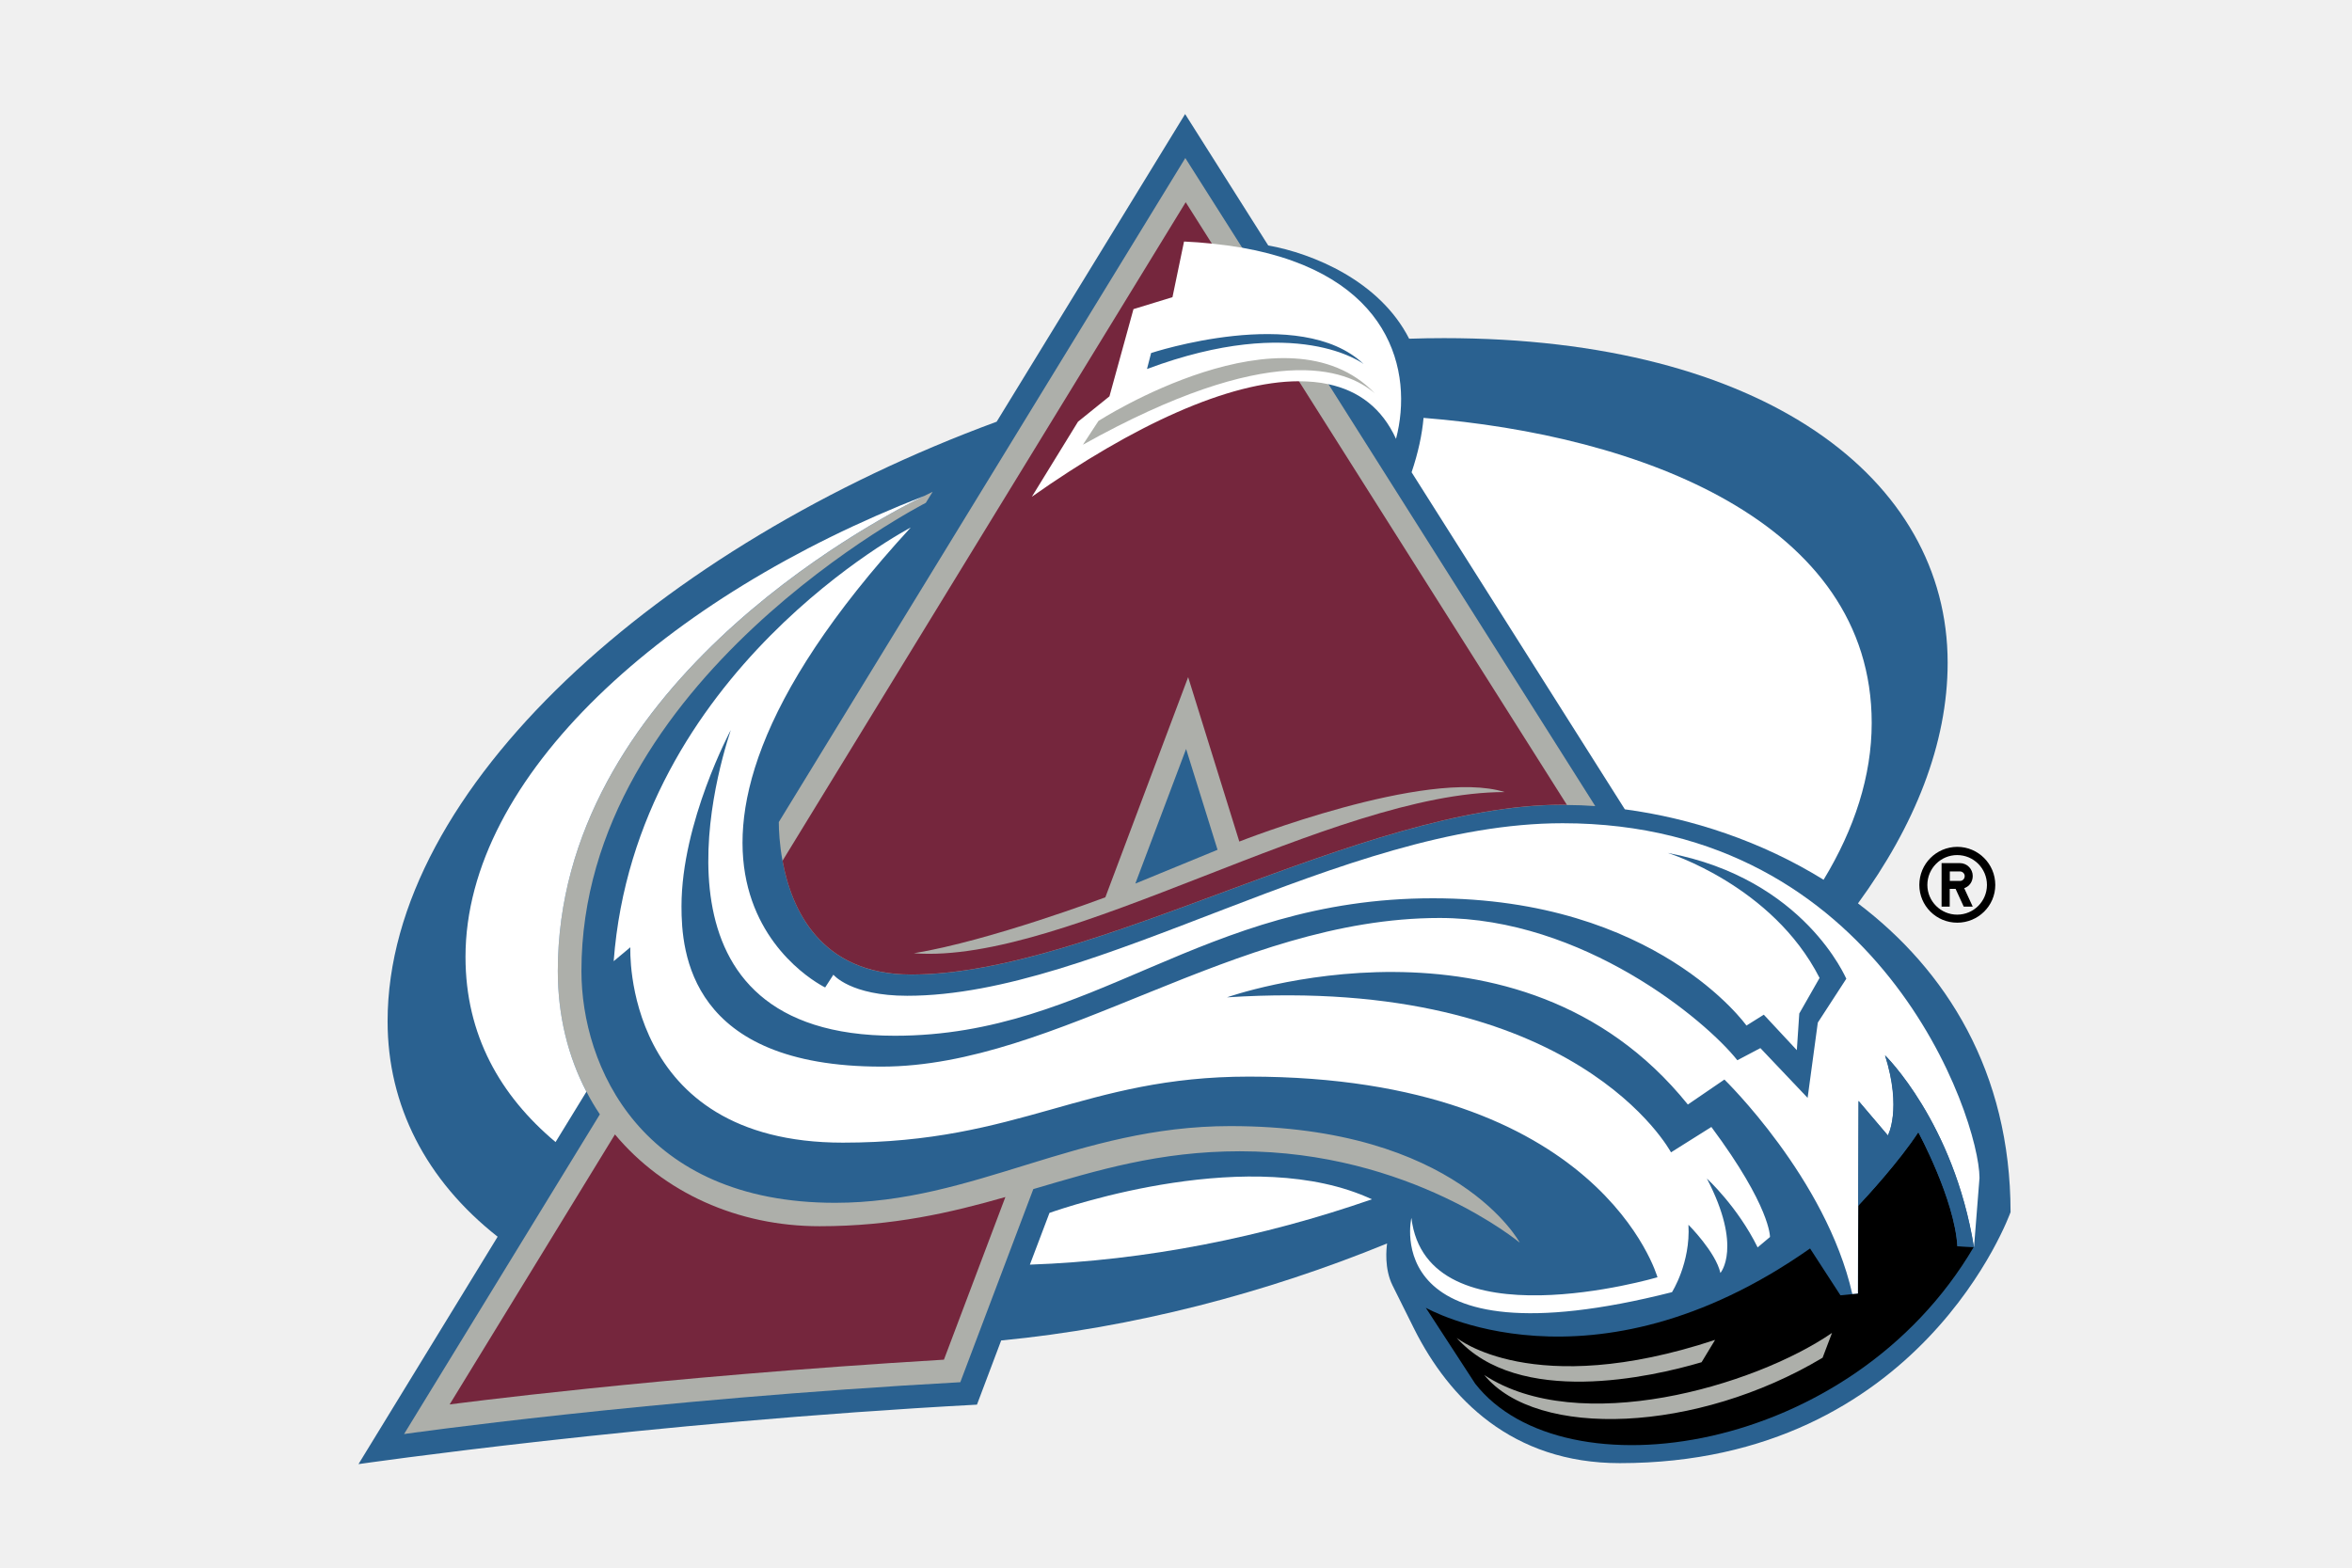
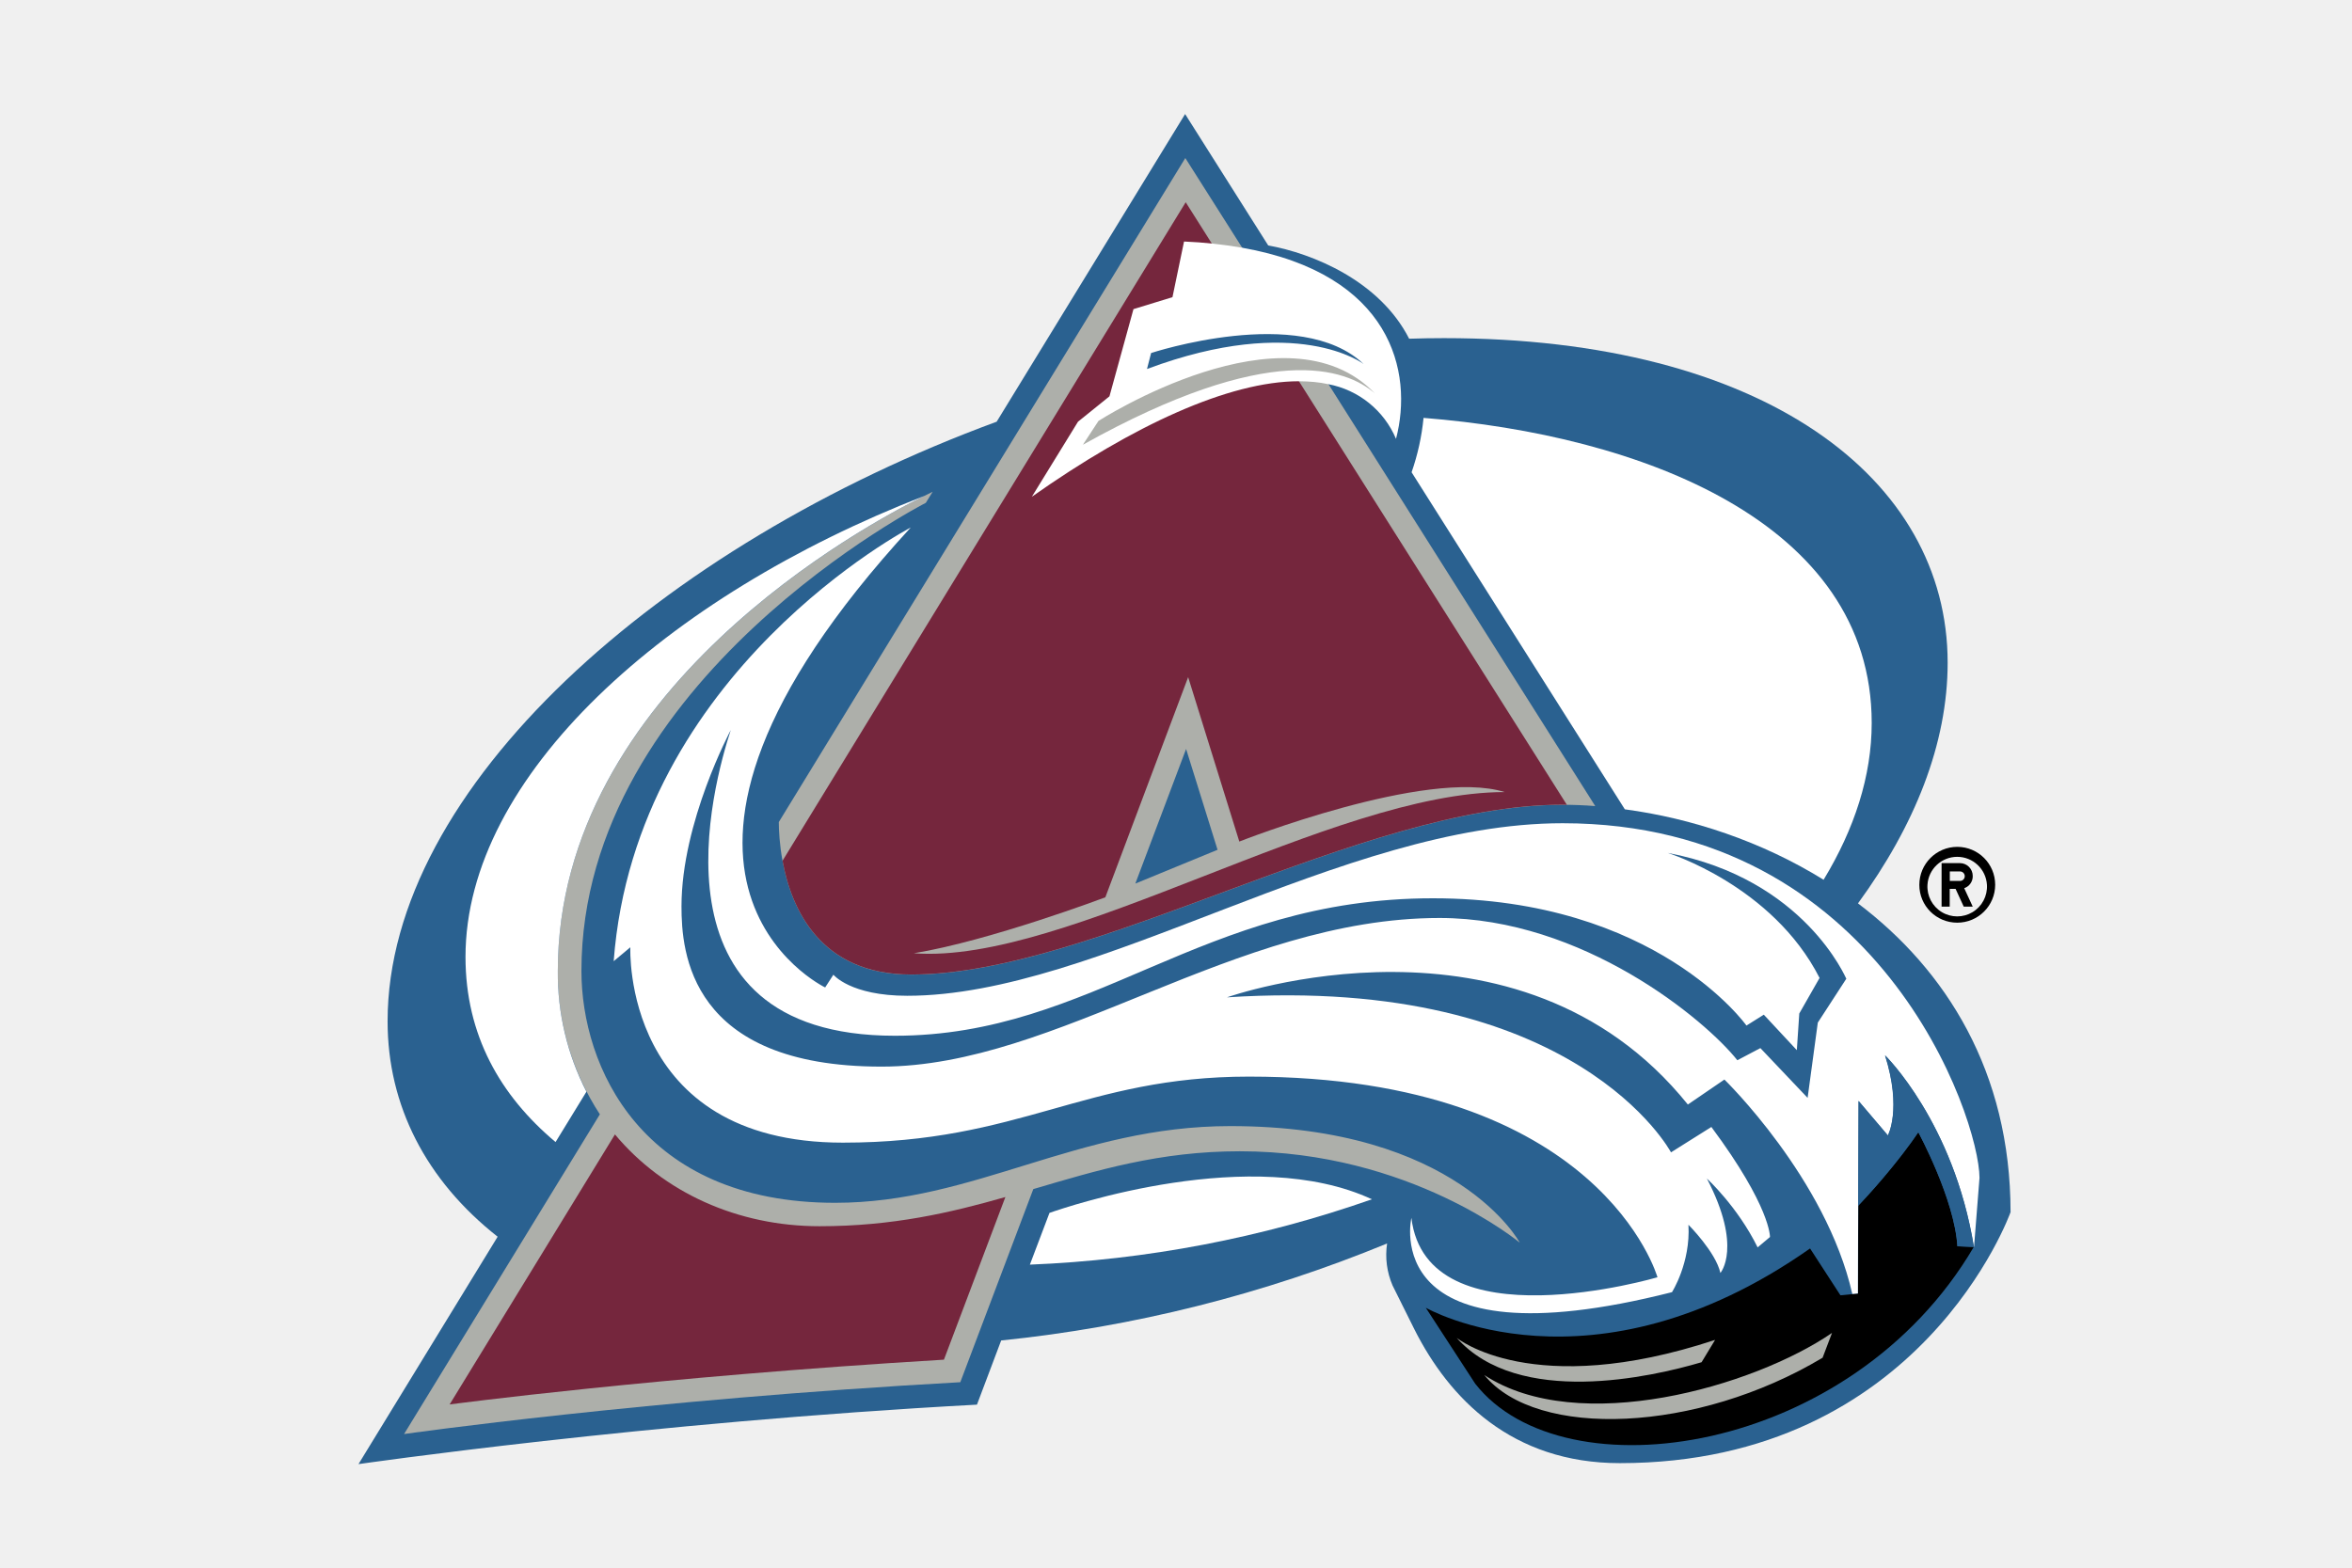
<svg xmlns="http://www.w3.org/2000/svg" viewBox="0 0 24 16">
-   <path d="M19.585,9.032c0,0.212,0.172,0.385,0.387,0.385c0.213,0,0.388-0.171,0.388-0.385c0-0.215-0.174-0.389-0.388-0.389 C19.757,8.644,19.585,8.817,19.585,9.032z M20.275,9.032c0,0.166-0.135,0.303-0.304,0.303c-0.168,0-0.304-0.137-0.304-0.303 c0-0.169,0.136-0.305,0.304-0.305S20.275,8.863,20.275,9.032z" />
-   <path d="M19.812,9.253h0.083V9.072h0.06l0.083,0.181h0.092l-0.087-0.188C20.095,9.047,20.13,9,20.13,8.94 c0-0.071-0.058-0.131-0.131-0.131h-0.187C19.812,8.809,19.812,9.253,19.812,9.253z M19.896,8.894H20 c0.025,0,0.048,0.021,0.048,0.047c0,0.028-0.021,0.05-0.048,0.05h-0.104V8.894z" />
-   <path d="M18.959,9.22c0.58-0.794,0.915-1.63,0.915-2.456c0-1.883-1.877-3.313-5.139-3.313 c-0.118,0-0.237,0.002-0.356,0.006c-0.301-0.592-0.984-0.87-1.438-0.952l-0.848-1.341l-1.923,3.14 c-3.435,1.264-6.215,3.736-6.215,6.12c0,0.857,0.391,1.622,1.123,2.198l-1.42,2.321c0,0,2.934-0.426,6.311-0.607l0.247-0.655 c1.344-0.13,2.694-0.481,3.938-0.99c-0.007,0.052-0.03,0.256,0.056,0.429l0.222,0.446c0.355,0.706,0.995,1.367,2.097,1.367 c3.078,0,3.987-2.562,3.987-2.562C20.515,10.938,19.858,9.9,18.959,9.22z" fill="#2a6190" />
+   <path d="M19.585 9.032c0 .212.172.385.387.385a.386.386 0 1 0 0-.774.388.388 0 0 0-.387.389zm.69 0a.304.304 0 1 1-.607-.001.304.304 0 0 1 .607.001z" />
+   <path d="M19.812 9.253h.083v-.181h.06l.083.181h.092l-.087-.188a.128.128 0 0 0 .087-.125.131.131 0 0 0-.131-.131h-.187v.444zm.084-.359H20a.048.048 0 0 1 0 .097h-.104v-.097z" />
+   <path d="M18.959 9.22c.58-.794.915-1.63.915-2.456 0-1.883-1.877-3.313-5.139-3.313-.118 0-.237.002-.356.006-.301-.592-.984-.87-1.438-.952l-.848-1.341-1.923 3.14c-3.435 1.264-6.215 3.736-6.215 6.12 0 .857.391 1.622 1.123 2.198l-1.42 2.321s2.934-.426 6.311-.607l.247-.655a14.096 14.096 0 0 0 3.938-.99.788.788 0 0 0 .056.429l.222.446c.355.706.995 1.367 2.097 1.367 3.078 0 3.987-2.562 3.987-2.562-.001-1.433-.658-2.471-1.557-3.151z" fill="#2a6190" />
  <g fill="#adafaa">
-     <path d="M12.554,11.493c-1.563,0-2.609,0.783-4.032,0.783c-1.981,0-2.589-1.398-2.589-2.366 c0-2.981,3.514-4.778,3.514-4.778l0.07-0.113C9.505,5.024,9.476,5.039,9.43,5.062C8.847,5.349,5.692,7.036,5.692,9.91 c0,0.46,0.106,0.876,0.292,1.231c0.041,0.08,0.088,0.159,0.137,0.232l-1.998,3.263c0,0,2.464-0.352,5.676-0.529l0.745-1.971 c0.652-0.192,1.288-0.386,2.108-0.386c1.739,0,2.856,0.933,2.856,0.933S14.872,11.493,12.554,11.493z" />
-     <path d="M12.674,2.526l-0.579-0.913L7.947,8.39c0,0.081,0.007,0.228,0.038,0.396 c0.088,0.481,0.376,1.161,1.313,1.161c1.875,0,4.584-1.733,6.646-1.733c0.015,0,0.029,0,0.045,0.002 c0.094,0,0.191,0.004,0.289,0.011L12.674,2.526z" />
+     <path d="M12.554 11.493c-1.563 0-2.609.783-4.032.783-1.981 0-2.589-1.398-2.589-2.366 0-2.981 3.514-4.778 3.514-4.778l.07-.113-.087.043c-.583.287-3.738 1.974-3.738 4.848a2.635 2.635 0 0 0 .429 1.463l-1.998 3.263s2.464-.352 5.676-.529l.745-1.971c.652-.192 1.288-.386 2.108-.386 1.739 0 2.856.933 2.856.933s-.636-1.19-2.954-1.19z" />
+     <path d="M12.674 2.526l-.579-.913L7.947 8.39c0 .081.007.228.038.396.088.481.376 1.161 1.313 1.161 1.875 0 4.584-1.733 6.646-1.733a4.075 4.075 0 0 1 .334.013l-3.604-5.701z" />
  </g>
-   <g fill="#75263d">
-     <path d="M12.099 2.064L7.985 8.785c.088.481.376 1.161 1.313 1.161 1.875 0 4.584-1.733 6.646-1.733.015 0 .029 0 .045.002L12.099 2.064M6.275 11.578l-1.687 2.756c0 0 2.101-.281 5.044-.457l.627-1.66c-.559.16-1.15.298-1.896.298C7.526 12.515 6.769 12.17 6.275 11.578z" />
-   </g>
-   <path d="M19.974,12.72c-0.029-0.483-0.399-1.164-0.399-1.164c-0.196,0.299-0.518,0.649-0.613,0.75l-0.002,0.896l-0.058,0.006 L18.78,13.22l-0.31-0.478c-2.239,1.572-3.921,0.605-3.921,0.605l0.504,0.775c0.899,1.151,3.836,0.736,5.088-1.396L19.974,12.72z" />
+   <path d="M12.099 2.064L7.985 8.785c.088.481.376 1.161 1.313 1.161 1.875 0 4.584-1.733 6.646-1.733.015 0 .029 0 .045.002l-3.89-6.151m-5.824 9.514l-1.687 2.756s2.101-.281 5.044-.457l.627-1.66c-.559.16-1.15.298-1.896.298-.837 0-1.594-.345-2.088-.937z" fill="#75263d" />
+   <path d="M19.974 12.72c-.029-.483-.399-1.164-.399-1.164a6.462 6.462 0 0 1-.613.75l-.002.896-.058.006-.122.012-.31-.478c-2.239 1.572-3.921.605-3.921.605l.504.775c.899 1.151 3.836.736 5.088-1.396l-.167-.006z" />
  <g fill="#fff">
-     <path d="M10.709 12.379l-.2.528c1.183-.041 2.381-.281 3.49-.667C12.781 11.674 10.9 12.312 10.709 12.379zM9.43 5.062C6.793 6.086 4.75 7.921 4.75 9.766c0 .798.355 1.417.919 1.89l.315-.514C5.798 10.786 5.692 10.37 5.692 9.91 5.692 7.035 8.846 5.348 9.43 5.062zM18.608 8.979c.315-.519.491-1.059.491-1.6 0-2.057-2.376-2.94-4.573-3.114-.015.169-.054.354-.122.555l2.176 3.44C17.26 8.351 17.976 8.587 18.608 8.979zM13.554 3.921c.311.066.548.245.691.558.179-.682-.045-1.681-1.572-1.951-.099-.017-.202-.031-.31-.042-.09-.009-.183-.017-.281-.021l-.118.568-.398.122-.245.89L11 4.304 10.529 5.07c1.035-.73 2.011-1.178 2.724-1.179C13.361 3.892 13.46 3.9 13.554 3.921z" />
-     <path d="M15.945,8.402c-2.259,0-4.74,1.761-6.688,1.761c-0.579,0-0.753-0.215-0.753-0.215l-0.084,0.13 c0,0-2.388-1.146,0.873-4.694c0,0-2.807,1.464-3.031,4.426l0.17-0.142c0,0-0.089,1.994,2.169,1.994 c1.814,0,2.458-0.674,4.143-0.674c3.593,0,4.169,2.048,4.169,2.048s-2.355,0.693-2.511-0.606c0,0-0.359,1.523,2.659,0.758 c0,0,0.191-0.299,0.168-0.688c0,0,0.279,0.279,0.326,0.492c0,0,0.229-0.261-0.138-0.964c0,0,0.313,0.286,0.518,0.703l0.126-0.106 c0,0,0.01-0.305-0.598-1.123l-0.412,0.259c0,0-0.961-1.814-4.531-1.582c0,0,2.974-1.055,4.703,1.094l0.373-0.255 c0,0,1.038,1.008,1.305,2.188l0.057-0.005l0.003-0.895l0.004-1.069l0.299,0.352c0,0,0.146-0.265-0.027-0.817 c0,0,0.699,0.683,0.906,1.957l0.056-0.708C20.196,11.407,19.182,8.402,15.945,8.402z" />
+     <path d="M10.709 12.379l-.2.528a11.996 11.996 0 0 0 3.49-.667c-1.218-.566-3.099.072-3.29.139zM9.43 5.062C6.793 6.086 4.75 7.921 4.75 9.766c0 .798.355 1.417.919 1.89l.315-.514a2.642 2.642 0 0 1-.292-1.232c0-2.875 3.154-4.562 3.738-4.848zm9.178 3.917c.315-.519.491-1.059.491-1.6 0-2.057-2.376-2.94-4.573-3.114a2.398 2.398 0 0 1-.122.555l2.176 3.44c.68.091 1.396.327 2.028.719zm-5.054-5.058a.939.939 0 0 1 .691.558c.179-.682-.045-1.681-1.572-1.951a4.56 4.56 0 0 0-.591-.063l-.118.568-.398.122-.245.89-.321.259-.471.766c1.035-.73 2.011-1.178 2.724-1.179.108.001.207.009.301.03z" />
+     <path d="M15.945 8.402c-2.259 0-4.74 1.761-6.688 1.761-.579 0-.753-.215-.753-.215l-.084.13s-2.388-1.146.873-4.694c0 0-2.807 1.464-3.031 4.426l.17-.142s-.089 1.994 2.169 1.994c1.814 0 2.458-.674 4.143-.674 3.593 0 4.169 2.048 4.169 2.048s-2.355.693-2.511-.606c0 0-.359 1.523 2.659.758 0 0 .191-.299.168-.688 0 0 .279.279.326.492 0 0 .229-.261-.138-.964 0 0 .313.286.518.703l.126-.106s.01-.305-.598-1.123l-.412.259s-.961-1.814-4.531-1.582c0 0 2.974-1.055 4.703 1.094l.373-.255s1.038 1.008 1.305 2.188l.057-.005.003-.895.004-1.069.299.352s.146-.265-.027-.817c0 0 .699.683.906 1.957l.056-.708c-.003-.614-1.017-3.619-4.254-3.619z" />
  </g>
  <g fill="#adafaa">
-     <path d="M12.124 6.911l-.845 2.247c0 0-1.177.444-1.954.571 1.557.119 4.263-1.645 6.029-1.645-.797-.249-2.708.505-2.708.505L12.124 6.911zM11.05 4.539c1.907-1.065 2.688-.779 2.98-.523-.908-.952-2.821.28-2.821.28L11.05 4.539zM17.363 13.903l.138-.228c-1.865.617-2.637-.021-2.637-.021C15.495 14.363 16.853 14.054 17.363 13.903z" />
-     <path d="M15.146,14.034c0.538,0.657,2.173,0.589,3.452-0.177l0.096-0.253 C17.893,14.153,16.107,14.665,15.146,14.034z" />
+     <path d="M12.124 6.911l-.845 2.247s-1.177.444-1.954.571c1.557.119 4.263-1.645 6.029-1.645-.797-.249-2.708.505-2.708.505l-.522-1.678zM11.05 4.539c1.907-1.065 2.688-.779 2.98-.523-.908-.952-2.821.28-2.821.28l-.159.243zm6.313 9.364l.138-.228c-1.865.617-2.637-.021-2.637-.021.631.709 1.989.4 2.499.249z" />
+     <path d="M15.146 14.034c.538.657 2.173.589 3.452-.177l.096-.253c-.801.549-2.587 1.061-3.548.43z" />
  </g>
  <g fill="#2a6190">
-     <path d="M12.103 7.644c-.161.427-.344.913-.518 1.374l.839-.345C12.324 8.354 12.211 7.993 12.103 7.644zM13.914 3.715c-.645-.614-2.168-.112-2.168-.112l-.042.163C13.238 3.193 13.914 3.715 13.914 3.715z" />
-     <path d="M17.018 8.705c0 0 1.069.332 1.549 1.276l-.207.363-.025.374-.337-.362-.177.111c0 0-.92-1.299-3.199-1.299-2.369 0-3.458 1.403-5.491 1.403-2.583 0-1.847-2.594-1.674-3.12 0 0-.503.938-.503 1.799 0 .464.079 1.636 2.041 1.636 1.798 0 3.596-1.517 5.695-1.517 1.463 0 2.713 1.041 3.038 1.452l.235-.124.482.508.104-.768.291-.448C18.838 9.992 18.418 8.969 17.018 8.705zM19.264 11.588l-.299-.352-.004 1.069c.095-.101.417-.451.613-.75 0 0 .37.681.399 1.164l.168.008c-.206-1.274-.907-1.957-.907-1.957C19.409 11.323 19.264 11.588 19.264 11.588z" />
+     <path d="M12.103 7.644l-.518 1.374.839-.345-.321-1.029zm1.811-3.929c-.645-.614-2.168-.112-2.168-.112l-.042.163c1.534-.573 2.21-.051 2.21-.051z" />
+     <path d="M17.018 8.705s1.069.332 1.549 1.276l-.207.363-.025.374-.337-.362-.177.111s-.92-1.299-3.199-1.299c-2.369 0-3.458 1.403-5.491 1.403-2.583 0-1.847-2.594-1.674-3.12 0 0-.503.938-.503 1.799 0 .464.079 1.636 2.041 1.636 1.798 0 3.596-1.517 5.695-1.517 1.463 0 2.713 1.041 3.038 1.452l.235-.124.482.508.104-.768.291-.448c-.002.003-.422-1.02-1.822-1.284zm2.246 2.883l-.299-.352-.004 1.069c.095-.101.417-.451.613-.75 0 0 .37.681.399 1.164l.168.008c-.206-1.274-.907-1.957-.907-1.957.175.553.03.818.03.818z" />
  </g>
</svg>
